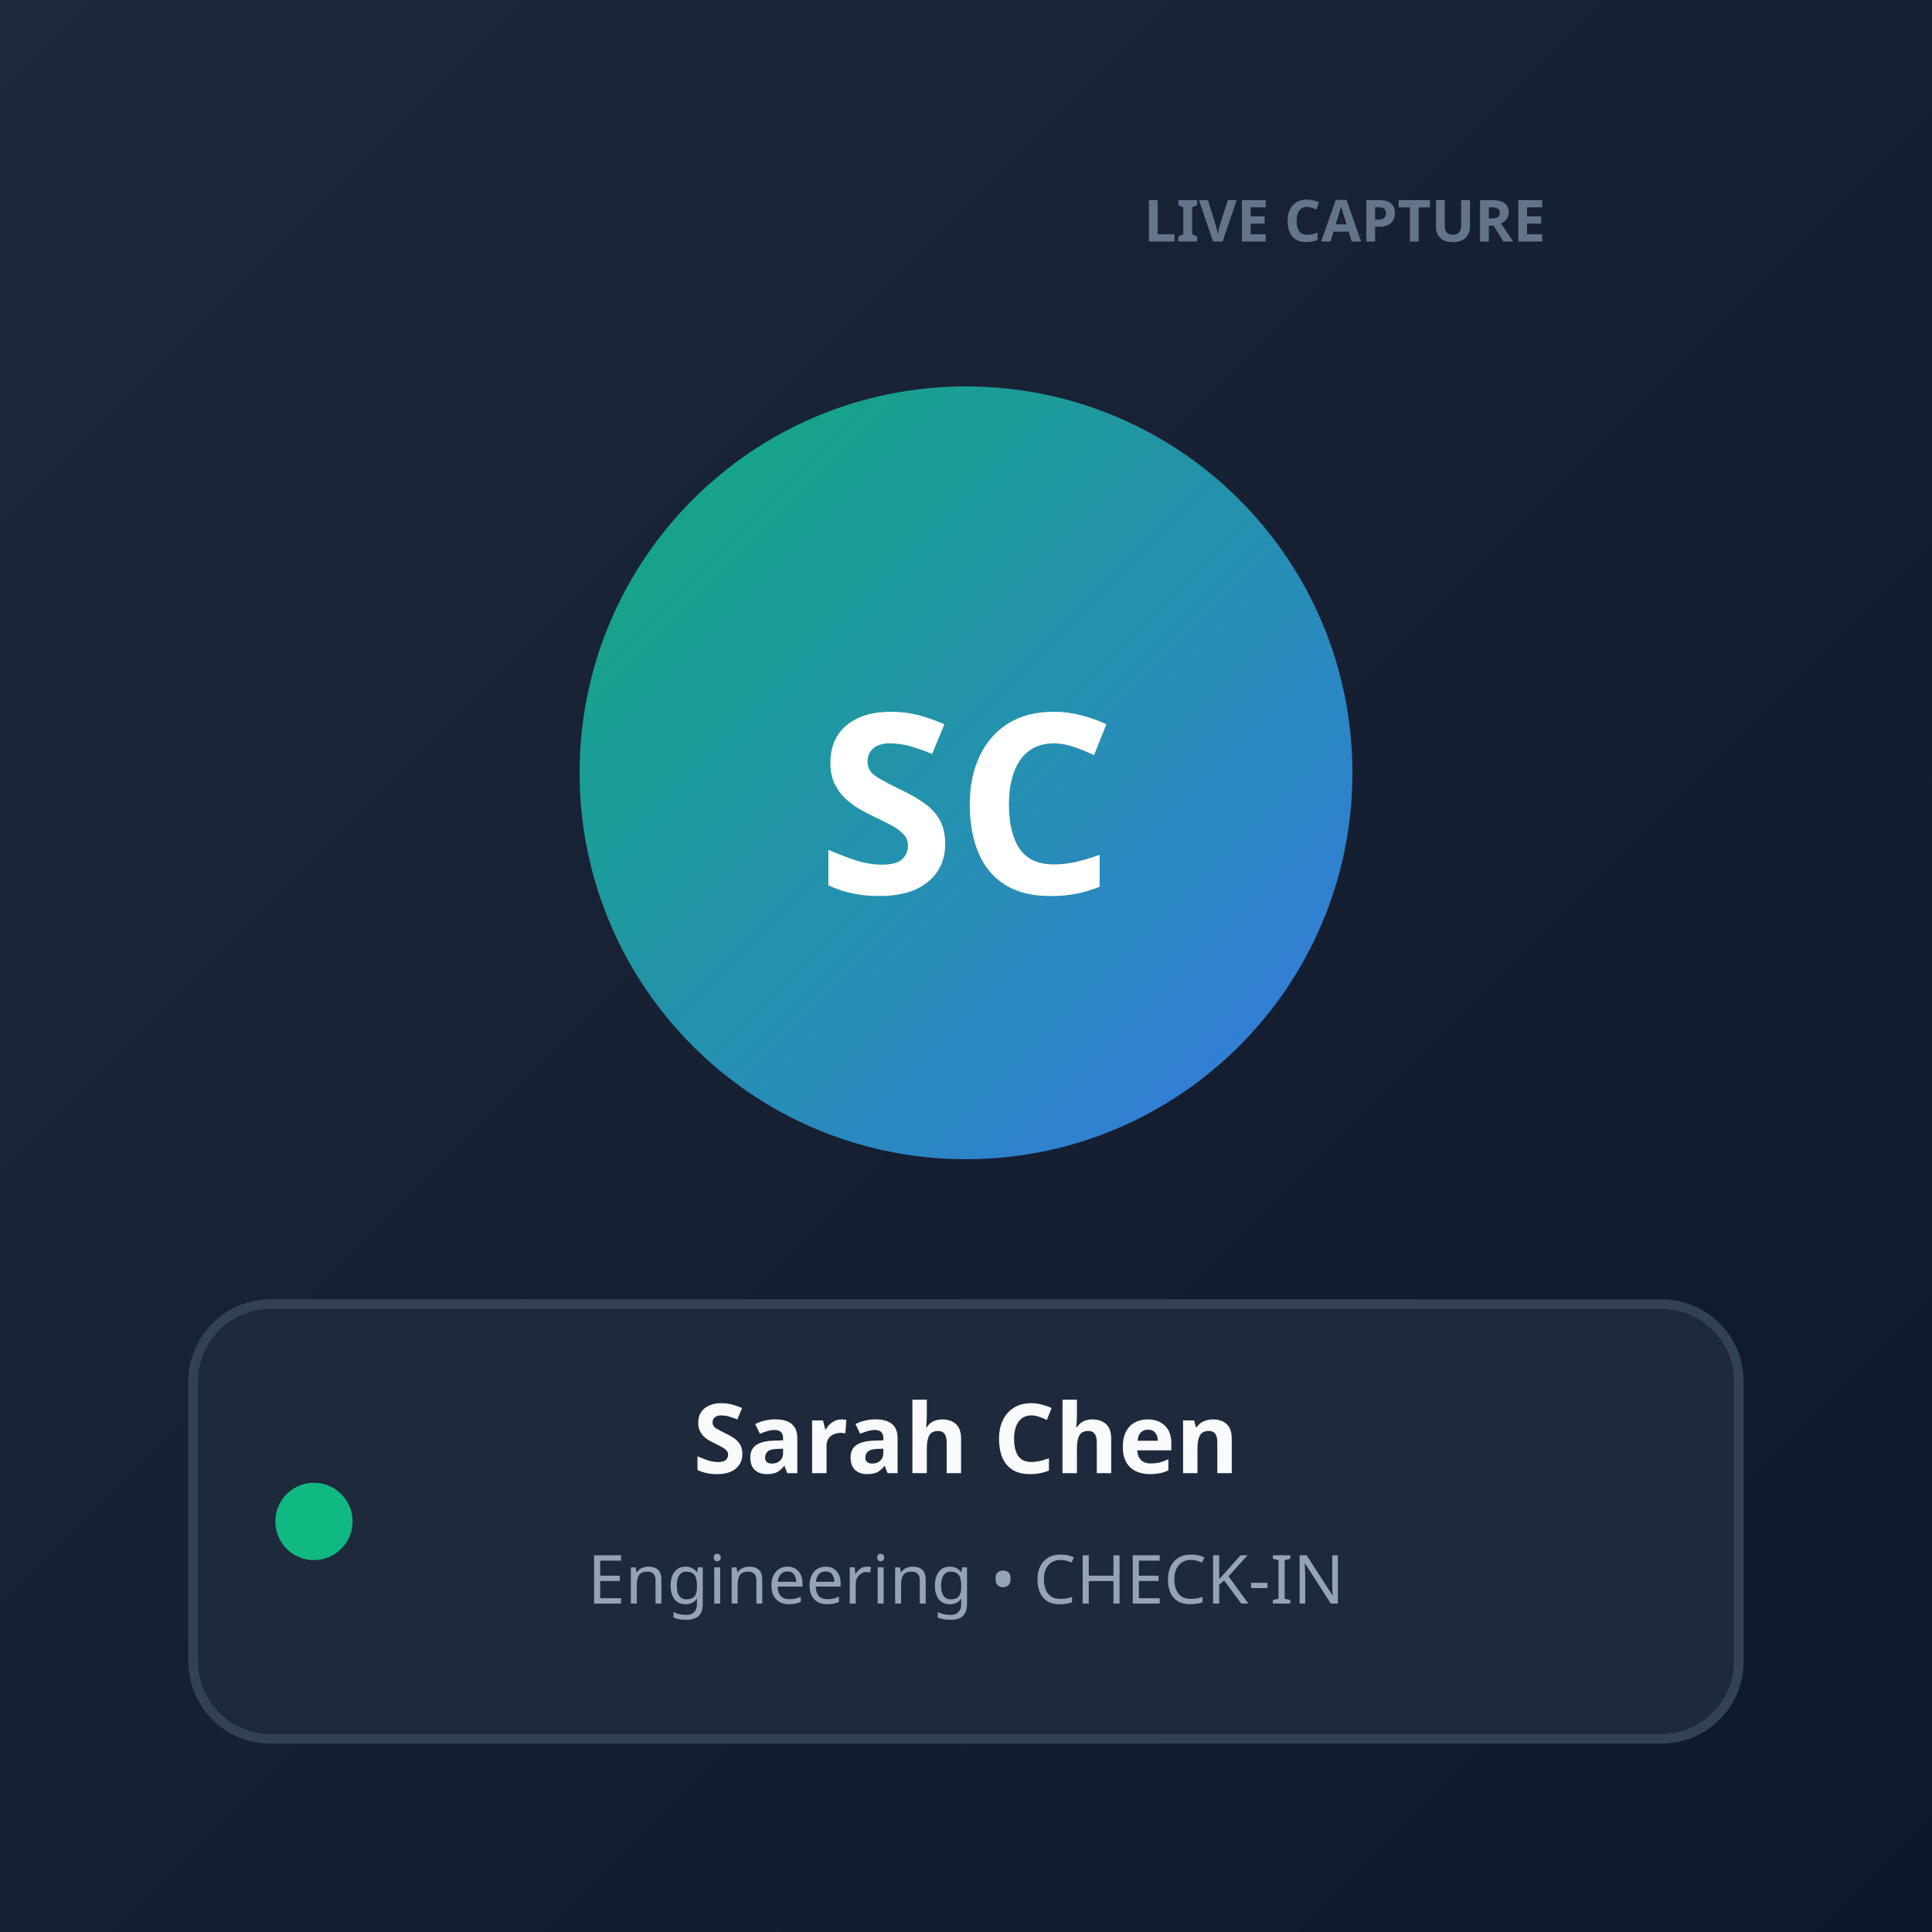
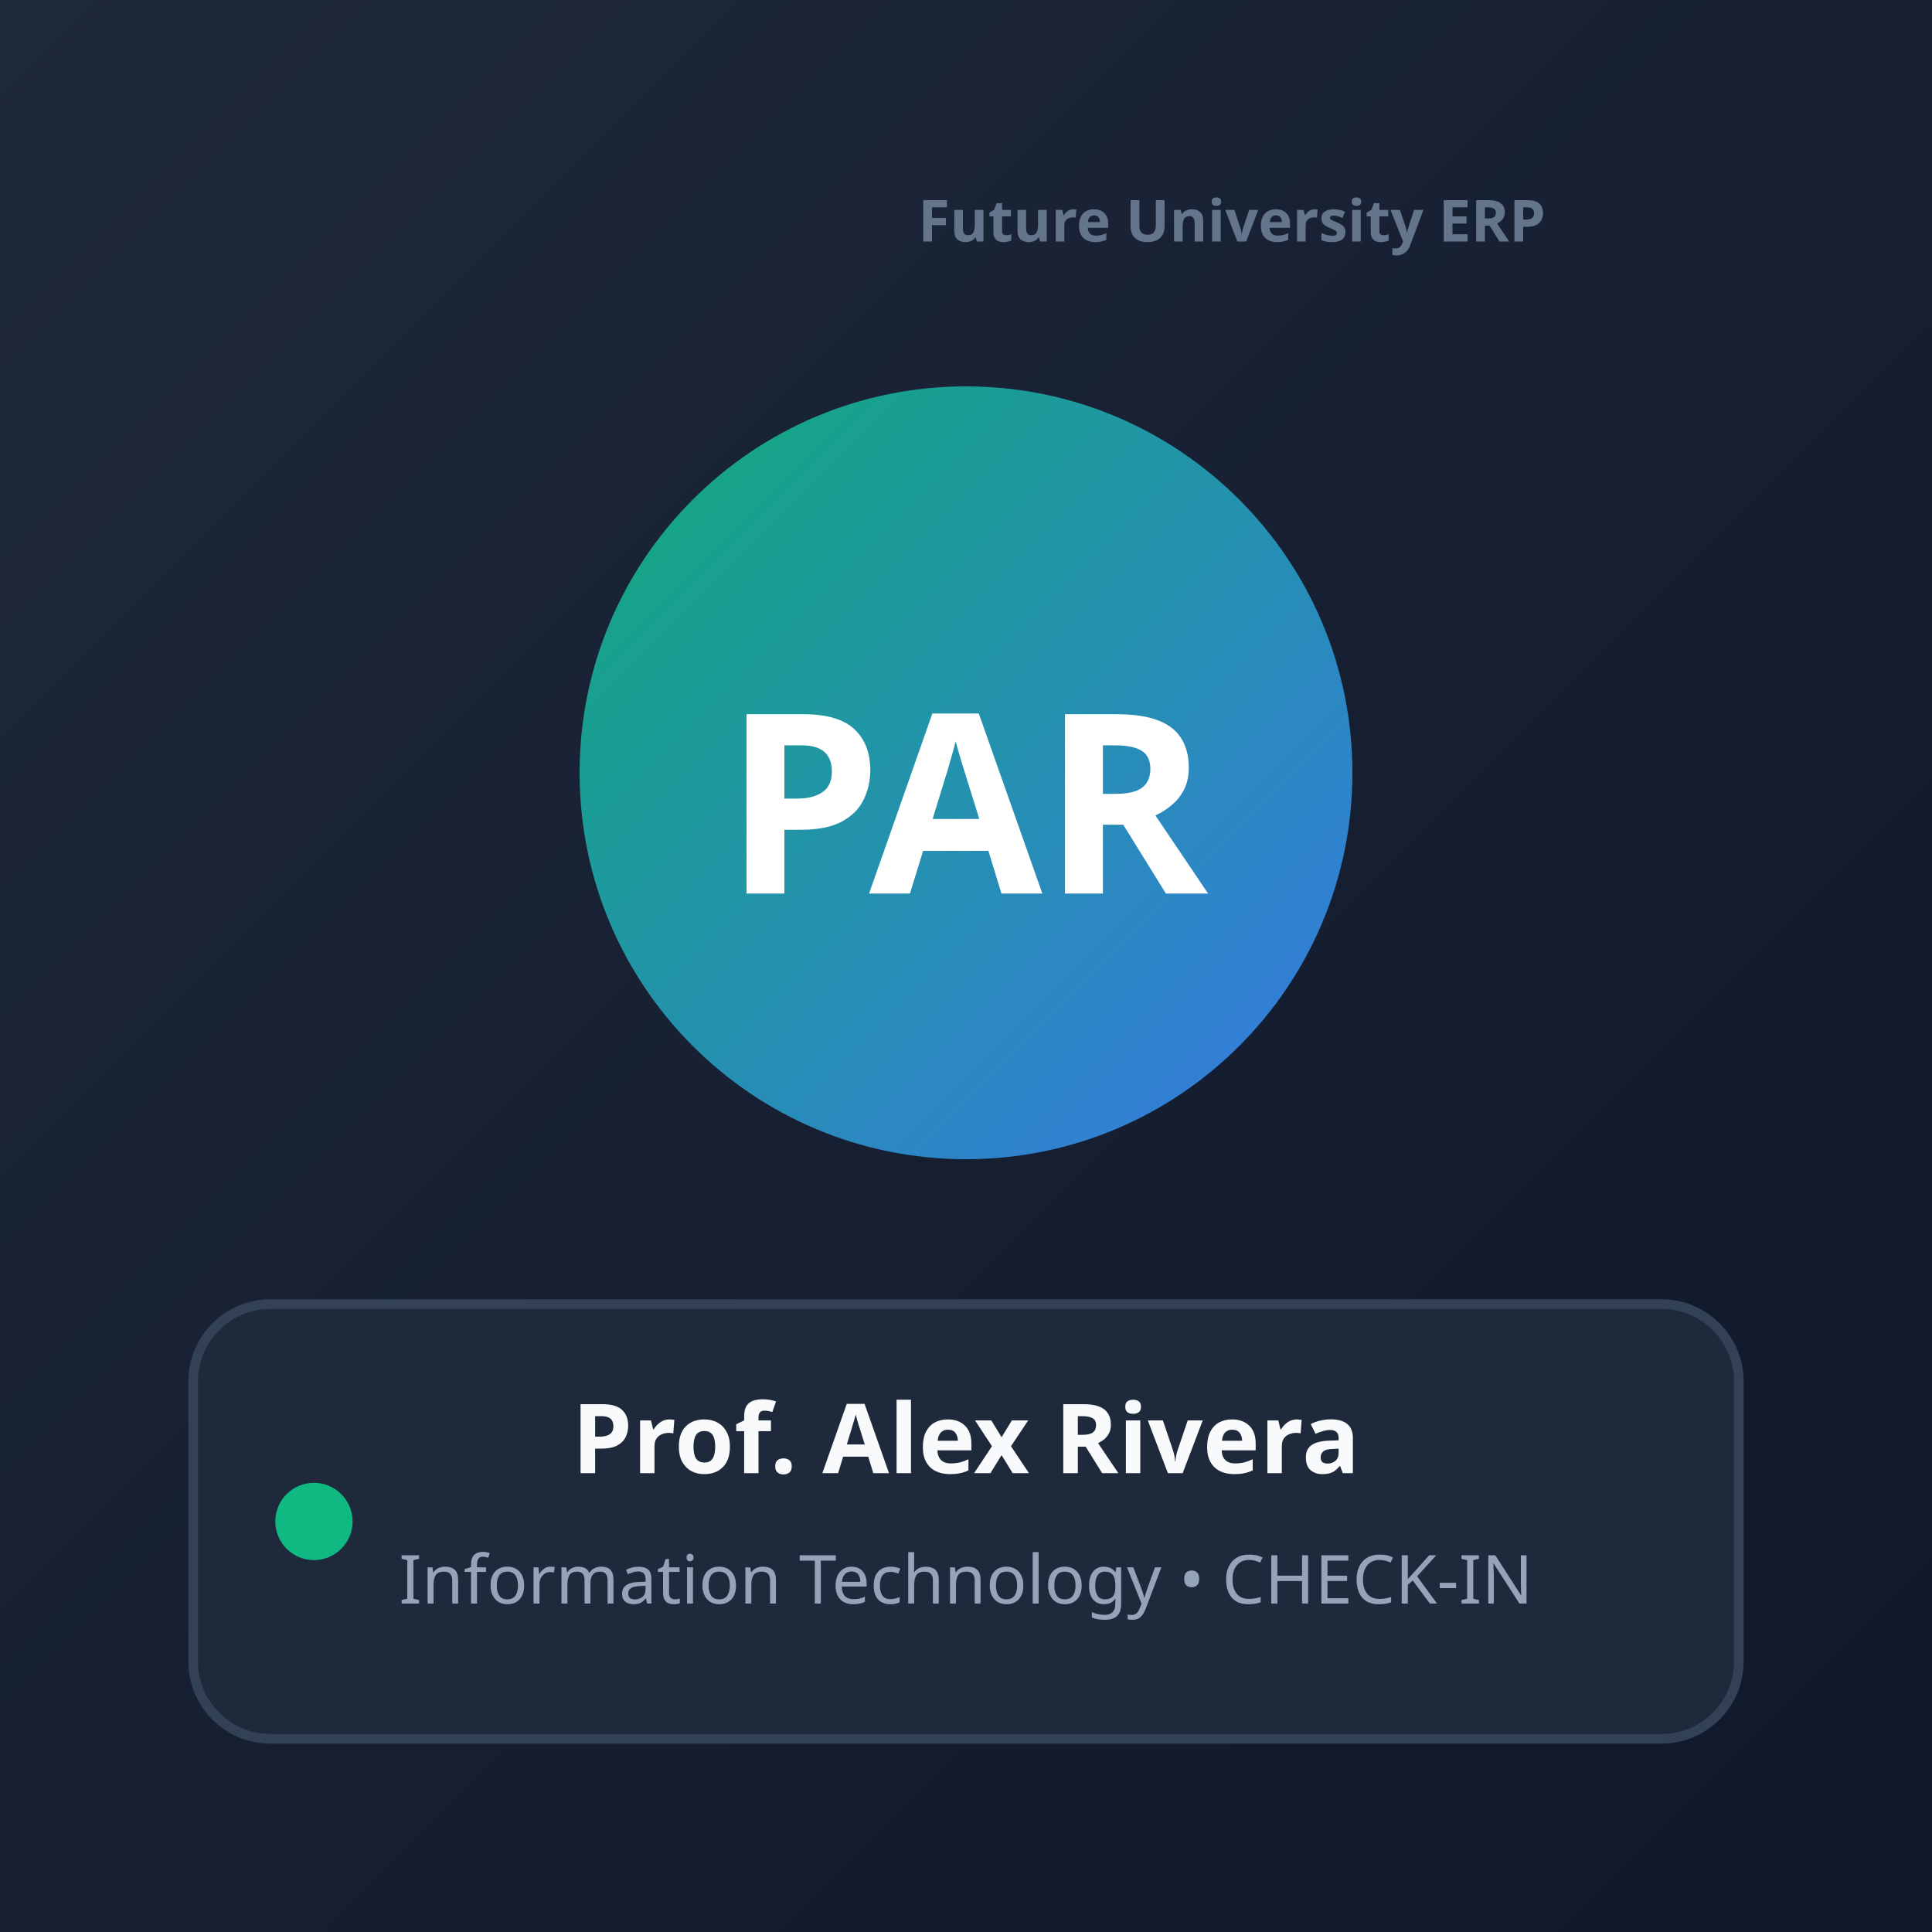
<svg xmlns="http://www.w3.org/2000/svg" width="400" height="400" viewBox="0 0 400 400">
  <defs>
    <linearGradient id="grad" x1="0%" y1="0%" x2="100%" y2="100%">
      <stop offset="0%" stop-color="#1e293b" />
      <stop offset="100%" stop-color="#0f172a" />
    </linearGradient>
    <linearGradient id="avatarGrad" x1="0%" y1="0%" x2="100%" y2="100%">
      <stop offset="0%" stop-color="#10b981" />
      <stop offset="100%" stop-color="#3b82f6" />
    </linearGradient>
  </defs>
  <rect width="400" height="400" fill="url(#grad)" />
  <circle cx="200" cy="160" r="80" fill="url(#avatarGrad)" opacity="0.9" />
-   <text x="200" y="185" font-family="system-ui, sans-serif" font-size="52" font-weight="700" fill="#ffffff" text-anchor="middle">SC</text>
+   <text x="200" y="185" font-family="system-ui, sans-serif" font-size="52" font-weight="700" fill="#ffffff" text-anchor="middle">PAR</text>
  <rect x="40" y="270" width="320" height="90" rx="16" fill="#1e293b" stroke="#334155" stroke-width="2" />
-   <text x="200" y="305" font-family="system-ui, sans-serif" font-size="20" font-weight="700" fill="#f8fafc" text-anchor="middle">Sarah Chen</text>
-   <text x="200" y="332" font-family="system-ui, sans-serif" font-size="14" fill="#94a3b8" text-anchor="middle">Engineering • CHECK-IN</text>
+   <text x="200" y="305" font-family="system-ui, sans-serif" font-size="20" font-weight="700" fill="#f8fafc" text-anchor="middle">Prof. Alex Rivera</text>
+   <text x="200" y="332" font-family="system-ui, sans-serif" font-size="14" fill="#94a3b8" text-anchor="middle">Information Technology • CHECK-IN</text>
  <circle cx="65" cy="315" r="8" fill="#10b981" />
-   <text x="320" y="50" font-family="system-ui, sans-serif" font-size="12" font-weight="bold" fill="#64748b" text-anchor="end">LIVE CAPTURE</text>
+   <text x="320" y="50" font-family="system-ui, sans-serif" font-size="12" font-weight="bold" fill="#64748b" text-anchor="end">Future University ERP</text>
</svg>
